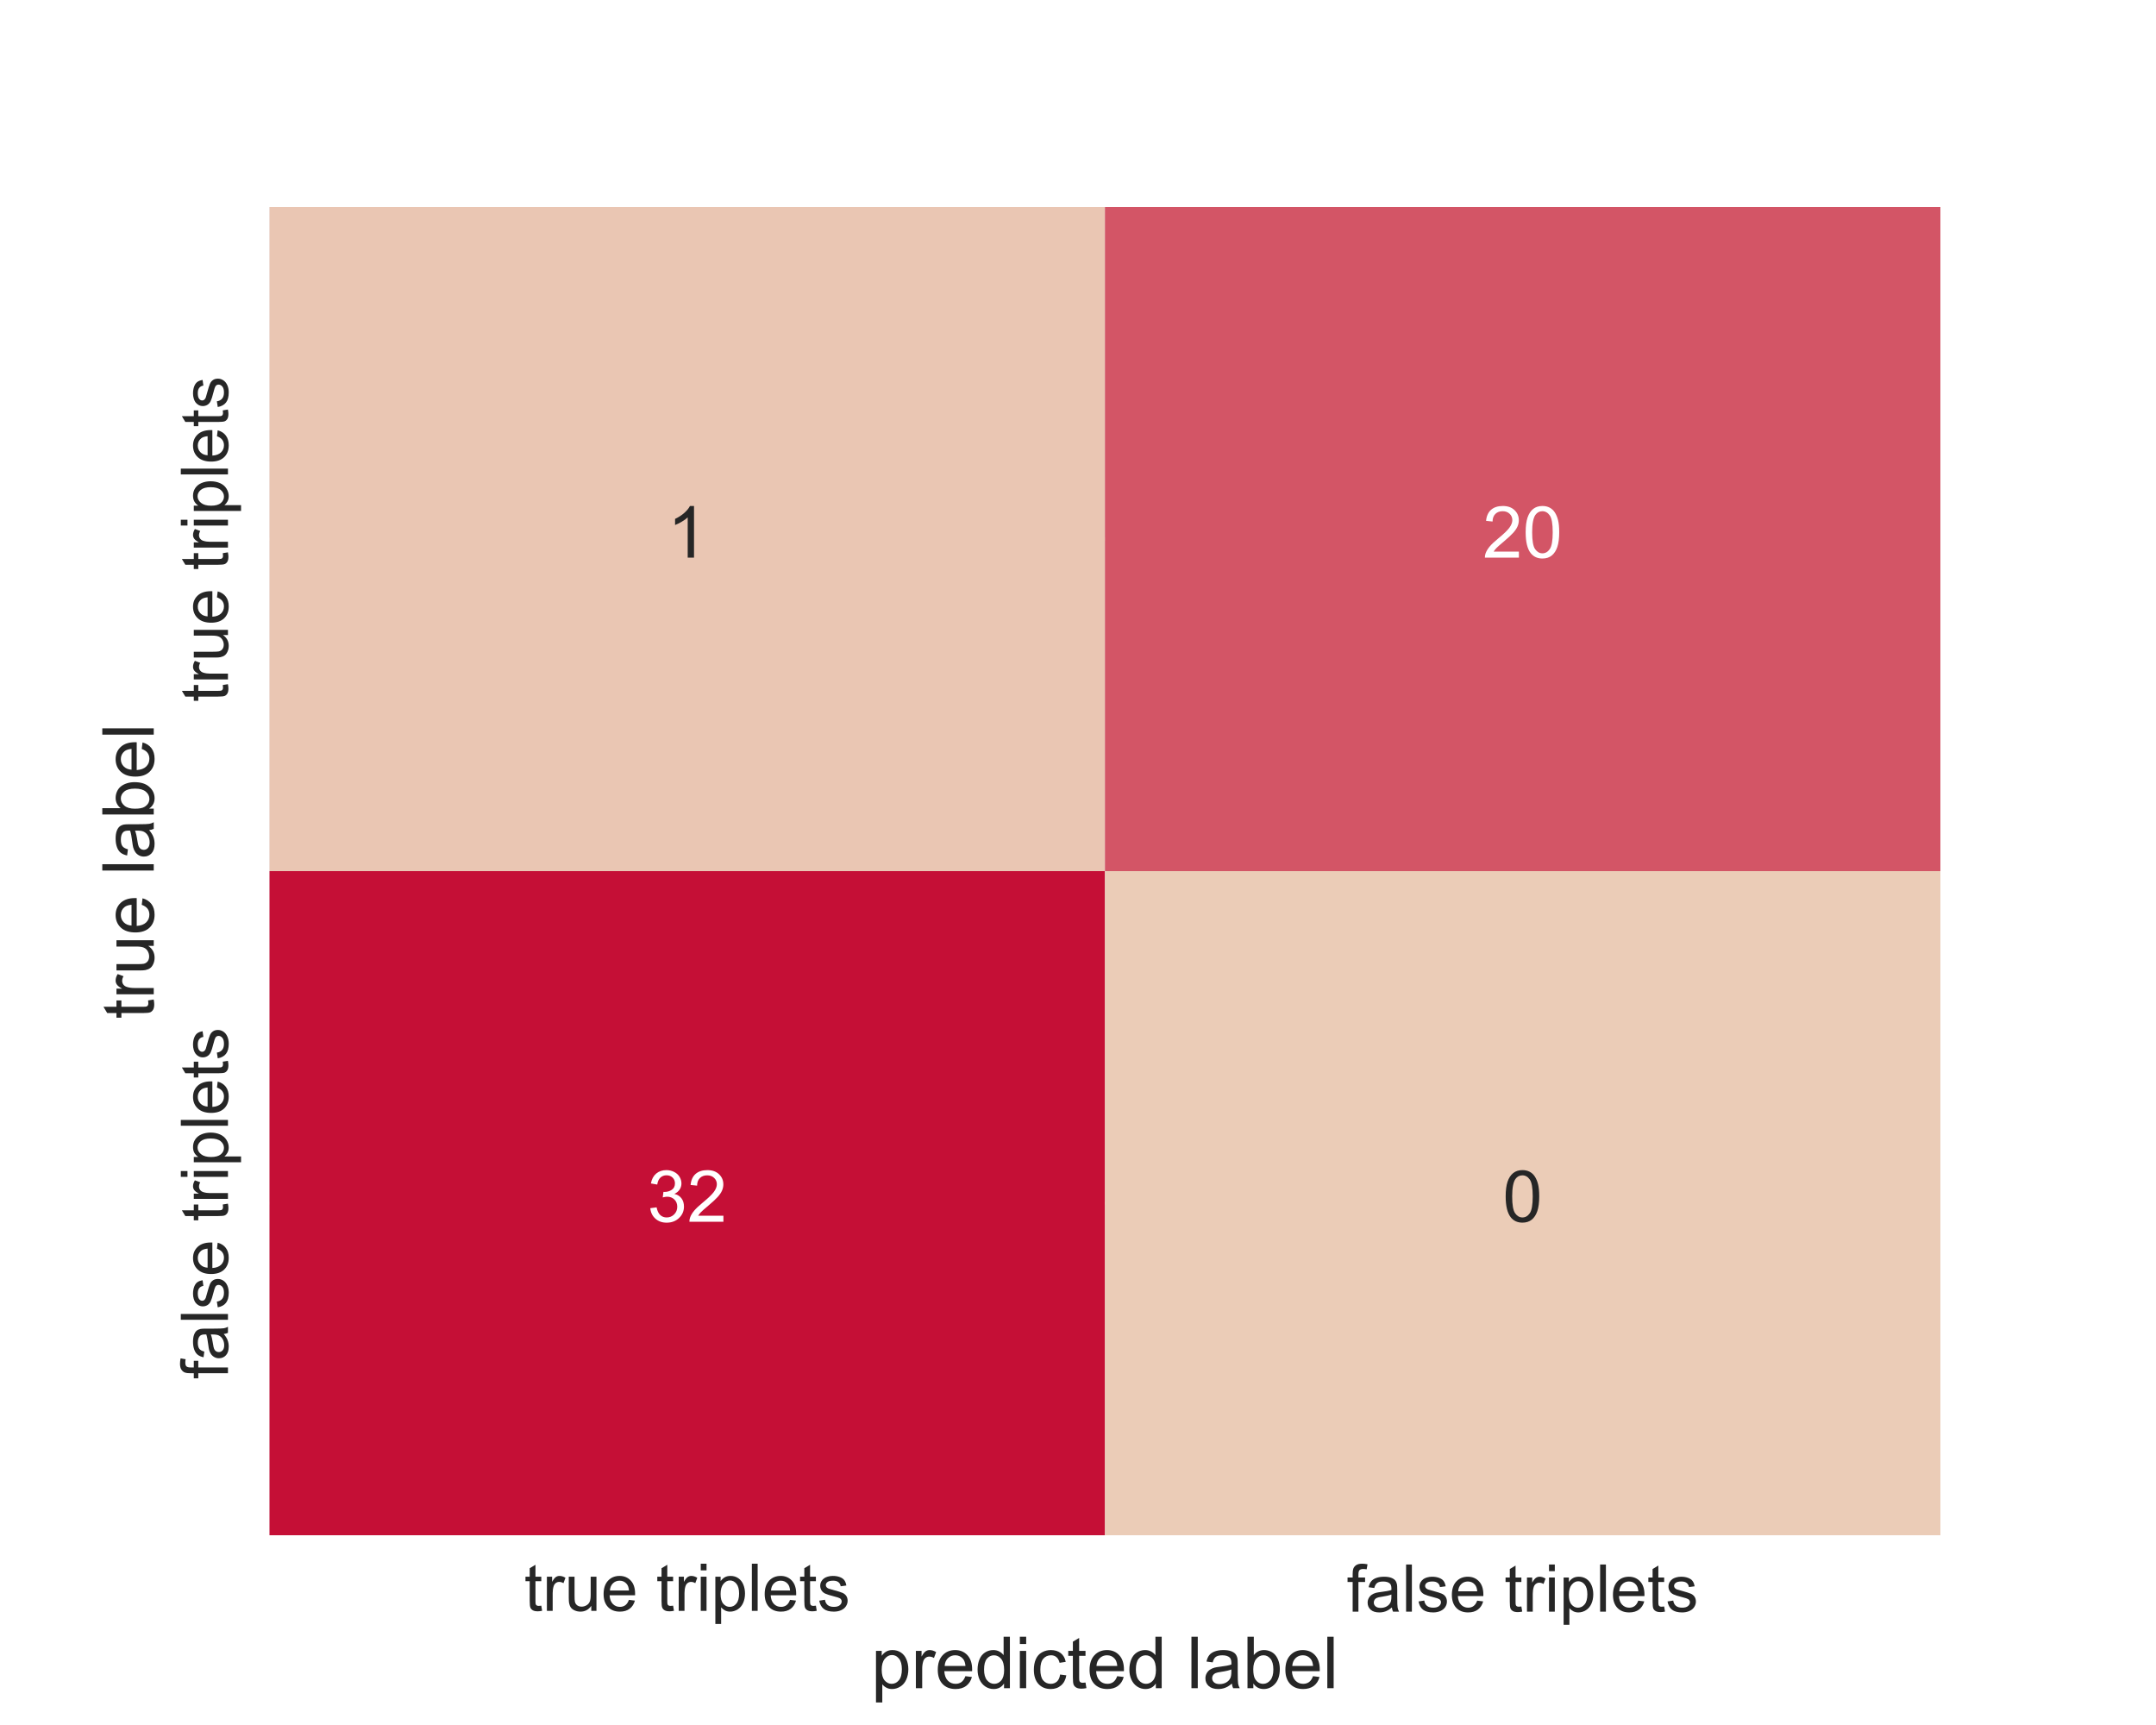
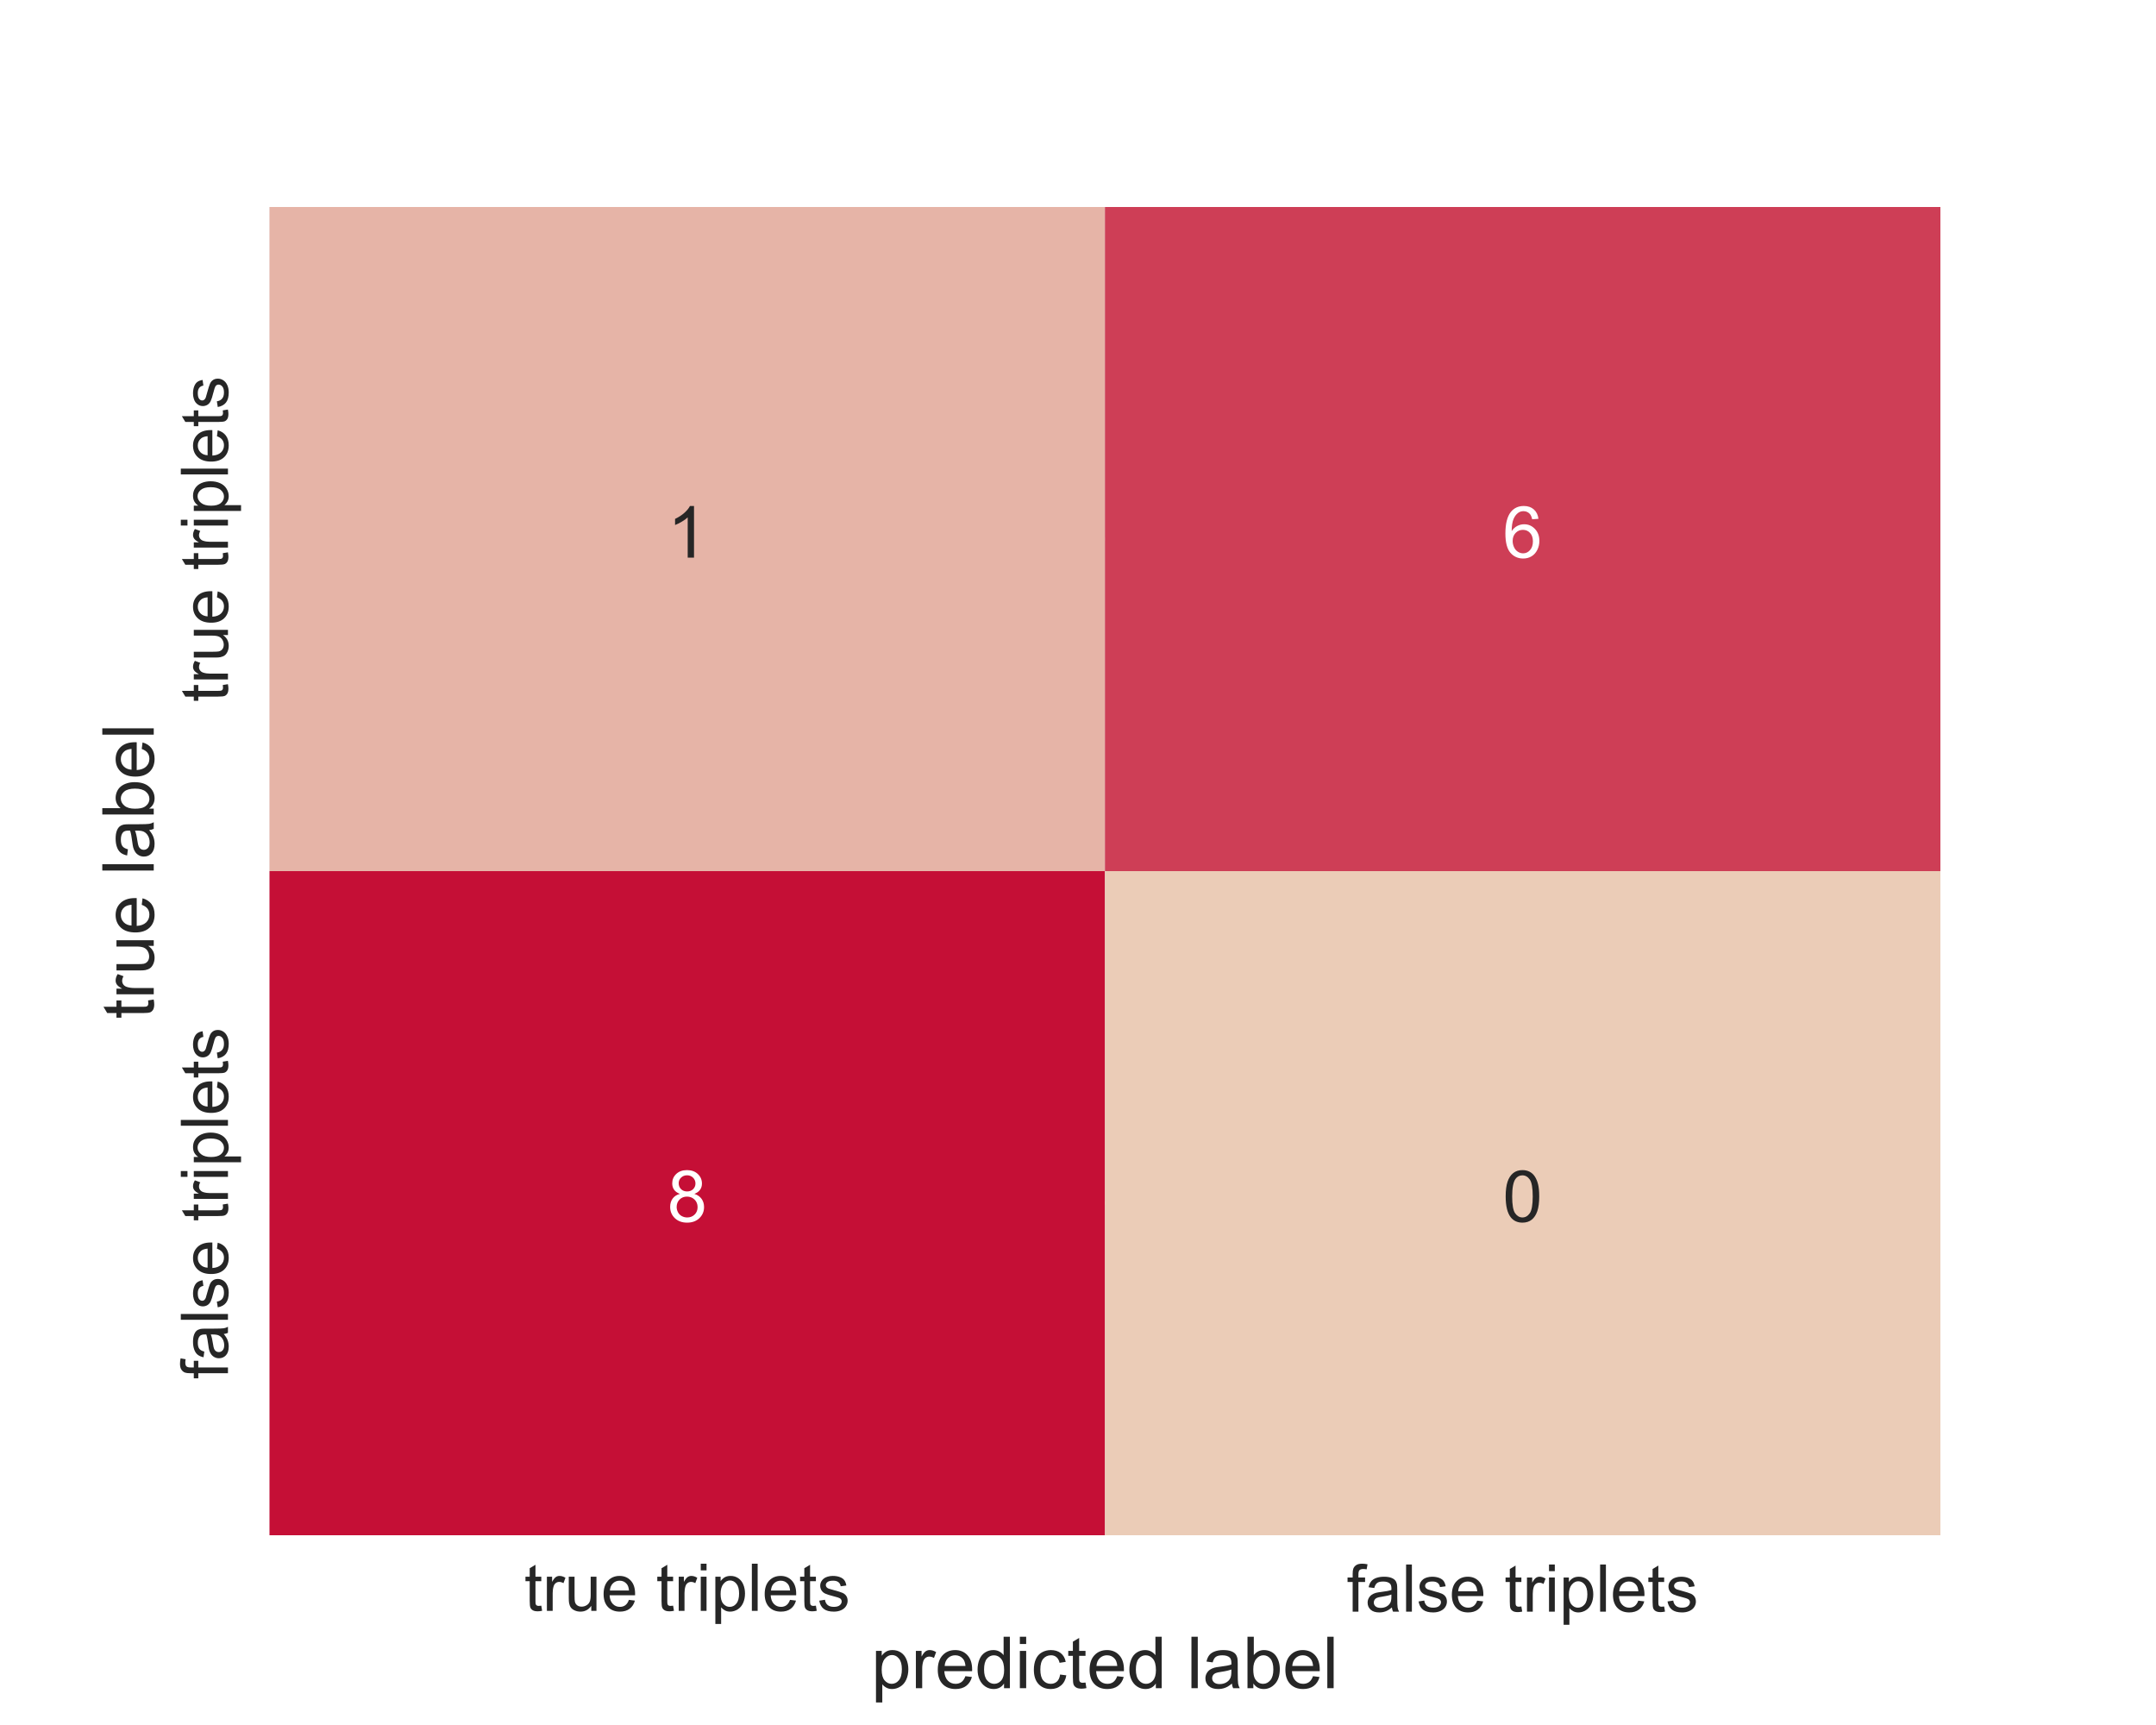
<svg xmlns="http://www.w3.org/2000/svg" xmlns:xlink="http://www.w3.org/1999/xlink" width="720pt" height="576pt" viewBox="0 0 720 576" version="1.1">
  <defs>
    <style type="text/css">*{stroke-linejoin: round; stroke-linecap: butt}</style>
  </defs>
  <g id="figure_1">
    <g id="patch_1">
-       <path d="M 0 576 L 720 576  L 720 0  L 0 0  z " style="fill: #ffffff" />
+       <path d="M 0 576  L 720 576  L 720 0  L 0 0  z " style="fill: #ffffff" />
    </g>
    <g id="axes_1">
      <g id="patch_2">
-         <path d="M 90 512.64 L 648 512.64  L 648 69.12  L 90 69.12  z " style="fill: #eaeaf2" />
+         <path d="M 90 512.64  L 648 512.64  L 648 69.12  L 90 69.12  z " style="fill: #eaeaf2" />
      </g>
      <g id="matplotlib.axis_1">
        <g id="xtick_1">
          <g id="line2d_1">
-             <path d="M 229.5 512.64 L 229.5 69.12  " clip-path="url(#p318269de46)" style="fill: none; stroke: #ffffff; stroke-linecap: round" />
+             <path d="M 229.5 512.64  L 229.5 69.12  " clip-path="url(#p3f06f31df1)" style="fill: none; stroke: #ffffff; stroke-linecap: round" />
          </g>
          <g id="text_1">
            <g style="fill: #262626" transform="translate(175.0947 537.8872) scale(0.22 -0.22)">
              <defs>
-                 <path id="ArialMT-74" d="M 1650 503 L 1731 6  Q 1494 -44 1306 -44  Q 1000 -44 831 53  Q 663 150 594 308  Q 525 466 525 972  L 525 2881  L 113 2881  L 113 3319  L 525 3319  L 525 4141  L 1084 4478  L 1084 3319  L 1650 3319  L 1650 2881  L 1084 2881  L 1084 941  Q 1084 700 1114 631  Q 1144 563 1211 522  Q 1278 481 1403 481  Q 1497 481 1650 503  z " transform="scale(0.015625)" />
-                 <path id="ArialMT-72" d="M 416 0 L 416 3319  L 922 3319  L 922 2816  Q 1116 3169 1280 3281  Q 1444 3394 1641 3394  Q 1925 3394 2219 3213  L 2025 2691  Q 1819 2813 1613 2813  Q 1428 2813 1281 2702  Q 1134 2591 1072 2394  Q 978 2094 978 1738  L 978 0  L 416 0  z " transform="scale(0.015625)" />
-                 <path id="ArialMT-75" d="M 2597 0 L 2597 488  Q 2209 -75 1544 -75  Q 1250 -75 995 37  Q 741 150 617 320  Q 494 491 444 738  Q 409 903 409 1263  L 409 3319  L 972 3319  L 972 1478  Q 972 1038 1006 884  Q 1059 663 1231 536  Q 1403 409 1656 409  Q 1909 409 2131 539  Q 2353 669 2445 892  Q 2538 1116 2538 1541  L 2538 3319  L 3100 3319  L 3100 0  L 2597 0  z " transform="scale(0.015625)" />
-                 <path id="ArialMT-65" d="M 2694 1069 L 3275 997  Q 3138 488 2766 206  Q 2394 -75 1816 -75  Q 1088 -75 661 373  Q 234 822 234 1631  Q 234 2469 665 2931  Q 1097 3394 1784 3394  Q 2450 3394 2872 2941  Q 3294 2488 3294 1666  Q 3294 1616 3291 1516  L 816 1516  Q 847 969 1125 678  Q 1403 388 1819 388  Q 2128 388 2347 550  Q 2566 713 2694 1069  z M 847 1978  L 2700 1978  Q 2663 2397 2488 2606  Q 2219 2931 1791 2931  Q 1403 2931 1139 2672  Q 875 2413 847 1978  z " transform="scale(0.015625)" />
+                 <path id="ArialMT-74" d="M 1650 503  L 1731 6  Q 1494 -44 1306 -44  Q 1000 -44 831 53  Q 663 150 594 308  Q 525 466 525 972  L 525 2881  L 113 2881  L 113 3319  L 525 3319  L 525 4141  L 1084 4478  L 1084 3319  L 1650 3319  L 1650 2881  L 1084 2881  L 1084 941  Q 1084 700 1114 631  Q 1144 563 1211 522  Q 1278 481 1403 481  Q 1497 481 1650 503  z " transform="scale(0.015625)" />
+                 <path id="ArialMT-72" d="M 416 0  L 416 3319  L 922 3319  L 922 2816  Q 1116 3169 1280 3281  Q 1444 3394 1641 3394  Q 1925 3394 2219 3213  L 2025 2691  Q 1819 2813 1613 2813  Q 1428 2813 1281 2702  Q 1134 2591 1072 2394  Q 978 2094 978 1738  L 978 0  L 416 0  z " transform="scale(0.015625)" />
+                 <path id="ArialMT-75" d="M 2597 0  L 2597 488  Q 2209 -75 1544 -75  Q 1250 -75 995 37  Q 741 150 617 320  Q 494 491 444 738  Q 409 903 409 1263  L 409 3319  L 972 3319  L 972 1478  Q 972 1038 1006 884  Q 1059 663 1231 536  Q 1403 409 1656 409  Q 1909 409 2131 539  Q 2353 669 2445 892  Q 2538 1116 2538 1541  L 2538 3319  L 3100 3319  L 3100 0  L 2597 0  z " transform="scale(0.015625)" />
+                 <path id="ArialMT-65" d="M 2694 1069  L 3275 997  Q 3138 488 2766 206  Q 2394 -75 1816 -75  Q 1088 -75 661 373  Q 234 822 234 1631  Q 234 2469 665 2931  Q 1097 3394 1784 3394  Q 2450 3394 2872 2941  Q 3294 2488 3294 1666  Q 3294 1616 3291 1516  L 816 1516  Q 847 969 1125 678  Q 1403 388 1819 388  Q 2128 388 2347 550  Q 2566 713 2694 1069  z M 847 1978  L 2700 1978  Q 2663 2397 2488 2606  Q 2219 2931 1791 2931  Q 1403 2931 1139 2672  Q 875 2413 847 1978  z " transform="scale(0.015625)" />
                <path id="ArialMT-20" transform="scale(0.015625)" />
-                 <path id="ArialMT-69" d="M 425 3934 L 425 4581  L 988 4581  L 988 3934  L 425 3934  z M 425 0  L 425 3319  L 988 3319  L 988 0  L 425 0  z " transform="scale(0.015625)" />
-                 <path id="ArialMT-70" d="M 422 -1272 L 422 3319  L 934 3319  L 934 2888  Q 1116 3141 1344 3267  Q 1572 3394 1897 3394  Q 2322 3394 2647 3175  Q 2972 2956 3137 2557  Q 3303 2159 3303 1684  Q 3303 1175 3120 767  Q 2938 359 2589 142  Q 2241 -75 1856 -75  Q 1575 -75 1351 44  Q 1128 163 984 344  L 984 -1272  L 422 -1272  z M 931 1641  Q 931 1000 1190 694  Q 1450 388 1819 388  Q 2194 388 2461 705  Q 2728 1022 2728 1688  Q 2728 2322 2467 2637  Q 2206 2953 1844 2953  Q 1484 2953 1207 2617  Q 931 2281 931 1641  z " transform="scale(0.015625)" />
-                 <path id="ArialMT-6c" d="M 409 0 L 409 4581  L 972 4581  L 972 0  L 409 0  z " transform="scale(0.015625)" />
-                 <path id="ArialMT-73" d="M 197 991 L 753 1078  Q 800 744 1014 566  Q 1228 388 1613 388  Q 2000 388 2187 545  Q 2375 703 2375 916  Q 2375 1106 2209 1216  Q 2094 1291 1634 1406  Q 1016 1563 777 1677  Q 538 1791 414 1992  Q 291 2194 291 2438  Q 291 2659 392 2848  Q 494 3038 669 3163  Q 800 3259 1026 3326  Q 1253 3394 1513 3394  Q 1903 3394 2198 3281  Q 2494 3169 2634 2976  Q 2775 2784 2828 2463  L 2278 2388  Q 2241 2644 2061 2787  Q 1881 2931 1553 2931  Q 1166 2931 1000 2803  Q 834 2675 834 2503  Q 834 2394 903 2306  Q 972 2216 1119 2156  Q 1203 2125 1616 2013  Q 2213 1853 2448 1751  Q 2684 1650 2818 1456  Q 2953 1263 2953 975  Q 2953 694 2789 445  Q 2625 197 2315 61  Q 2006 -75 1616 -75  Q 969 -75 630 194  Q 291 463 197 991  z " transform="scale(0.015625)" />
+                 <path id="ArialMT-69" d="M 425 3934  L 425 4581  L 988 4581  L 988 3934  L 425 3934  z M 425 0  L 425 3319  L 988 3319  L 988 0  L 425 0  z " transform="scale(0.015625)" />
+                 <path id="ArialMT-70" d="M 422 -1272  L 422 3319  L 934 3319  L 934 2888  Q 1116 3141 1344 3267  Q 1572 3394 1897 3394  Q 2322 3394 2647 3175  Q 2972 2956 3137 2557  Q 3303 2159 3303 1684  Q 3303 1175 3120 767  Q 2938 359 2589 142  Q 2241 -75 1856 -75  Q 1575 -75 1351 44  Q 1128 163 984 344  L 984 -1272  L 422 -1272  z M 931 1641  Q 931 1000 1190 694  Q 1450 388 1819 388  Q 2194 388 2461 705  Q 2728 1022 2728 1688  Q 2728 2322 2467 2637  Q 2206 2953 1844 2953  Q 1484 2953 1207 2617  Q 931 2281 931 1641  z " transform="scale(0.015625)" />
+                 <path id="ArialMT-6c" d="M 409 0  L 409 4581  L 972 4581  L 972 0  L 409 0  z " transform="scale(0.015625)" />
+                 <path id="ArialMT-73" d="M 197 991  L 753 1078  Q 800 744 1014 566  Q 1228 388 1613 388  Q 2000 388 2187 545  Q 2375 703 2375 916  Q 2375 1106 2209 1216  Q 2094 1291 1634 1406  Q 1016 1563 777 1677  Q 538 1791 414 1992  Q 291 2194 291 2438  Q 291 2659 392 2848  Q 494 3038 669 3163  Q 800 3259 1026 3326  Q 1253 3394 1513 3394  Q 1903 3394 2198 3281  Q 2494 3169 2634 2976  Q 2775 2784 2828 2463  L 2278 2388  Q 2241 2644 2061 2787  Q 1881 2931 1553 2931  Q 1166 2931 1000 2803  Q 834 2675 834 2503  Q 834 2394 903 2306  Q 972 2216 1119 2156  Q 1203 2125 1616 2013  Q 2213 1853 2448 1751  Q 2684 1650 2818 1456  Q 2953 1263 2953 975  Q 2953 694 2789 445  Q 2625 197 2315 61  Q 2006 -75 1616 -75  Q 969 -75 630 194  Q 291 463 197 991  z " transform="scale(0.015625)" />
              </defs>
              <use xlink:href="#ArialMT-74" />
              <use xlink:href="#ArialMT-72" x="27.783" />
              <use xlink:href="#ArialMT-75" x="61.084" />
              <use xlink:href="#ArialMT-65" x="116.699" />
              <use xlink:href="#ArialMT-20" x="172.314" />
              <use xlink:href="#ArialMT-74" x="200.098" />
              <use xlink:href="#ArialMT-72" x="227.881" />
              <use xlink:href="#ArialMT-69" x="261.182" />
              <use xlink:href="#ArialMT-70" x="283.398" />
              <use xlink:href="#ArialMT-6c" x="339.014" />
              <use xlink:href="#ArialMT-65" x="361.23" />
              <use xlink:href="#ArialMT-74" x="416.846" />
              <use xlink:href="#ArialMT-73" x="444.629" />
            </g>
          </g>
        </g>
        <g id="xtick_2">
          <g id="line2d_2">
-             <path d="M 508.5 512.64 L 508.5 69.12  " clip-path="url(#p318269de46)" style="fill: none; stroke: #ffffff; stroke-linecap: round" />
+             <path d="M 508.5 512.64  L 508.5 69.12  " clip-path="url(#p3f06f31df1)" style="fill: none; stroke: #ffffff; stroke-linecap: round" />
          </g>
          <g id="text_2">
            <g style="fill: #262626" transform="translate(449.8133 538.1553) scale(0.22 -0.22)">
              <defs>
-                 <path id="ArialMT-66" d="M 556 0 L 556 2881  L 59 2881  L 59 3319  L 556 3319  L 556 3672  Q 556 4006 616 4169  Q 697 4388 901 4523  Q 1106 4659 1475 4659  Q 1713 4659 2000 4603  L 1916 4113  Q 1741 4144 1584 4144  Q 1328 4144 1222 4034  Q 1116 3925 1116 3625  L 1116 3319  L 1763 3319  L 1763 2881  L 1116 2881  L 1116 0  L 556 0  z " transform="scale(0.015625)" />
-                 <path id="ArialMT-61" d="M 2588 409 Q 2275 144 1986 34  Q 1697 -75 1366 -75  Q 819 -75 525 192  Q 231 459 231 875  Q 231 1119 342 1320  Q 453 1522 633 1644  Q 813 1766 1038 1828  Q 1203 1872 1538 1913  Q 2219 1994 2541 2106  Q 2544 2222 2544 2253  Q 2544 2597 2384 2738  Q 2169 2928 1744 2928  Q 1347 2928 1158 2789  Q 969 2650 878 2297  L 328 2372  Q 403 2725 575 2942  Q 747 3159 1072 3276  Q 1397 3394 1825 3394  Q 2250 3394 2515 3294  Q 2781 3194 2906 3042  Q 3031 2891 3081 2659  Q 3109 2516 3109 2141  L 3109 1391  Q 3109 606 3145 398  Q 3181 191 3288 0  L 2700 0  Q 2613 175 2588 409  z M 2541 1666  Q 2234 1541 1622 1453  Q 1275 1403 1131 1340  Q 988 1278 909 1158  Q 831 1038 831 891  Q 831 666 1001 516  Q 1172 366 1500 366  Q 1825 366 2078 508  Q 2331 650 2450 897  Q 2541 1088 2541 1459  L 2541 1666  z " transform="scale(0.015625)" />
+                 <path id="ArialMT-66" d="M 556 0  L 556 2881  L 59 2881  L 59 3319  L 556 3319  L 556 3672  Q 556 4006 616 4169  Q 697 4388 901 4523  Q 1106 4659 1475 4659  Q 1713 4659 2000 4603  L 1916 4113  Q 1741 4144 1584 4144  Q 1328 4144 1222 4034  Q 1116 3925 1116 3625  L 1116 3319  L 1763 3319  L 1763 2881  L 1116 2881  L 1116 0  L 556 0  z " transform="scale(0.015625)" />
+                 <path id="ArialMT-61" d="M 2588 409  Q 2275 144 1986 34  Q 1697 -75 1366 -75  Q 819 -75 525 192  Q 231 459 231 875  Q 231 1119 342 1320  Q 453 1522 633 1644  Q 813 1766 1038 1828  Q 1203 1872 1538 1913  Q 2219 1994 2541 2106  Q 2544 2222 2544 2253  Q 2544 2597 2384 2738  Q 2169 2928 1744 2928  Q 1347 2928 1158 2789  Q 969 2650 878 2297  L 328 2372  Q 403 2725 575 2942  Q 747 3159 1072 3276  Q 1397 3394 1825 3394  Q 2250 3394 2515 3294  Q 2781 3194 2906 3042  Q 3031 2891 3081 2659  Q 3109 2516 3109 2141  L 3109 1391  Q 3109 606 3145 398  Q 3181 191 3288 0  L 2700 0  Q 2613 175 2588 409  z M 2541 1666  Q 2234 1541 1622 1453  Q 1275 1403 1131 1340  Q 988 1278 909 1158  Q 831 1038 831 891  Q 831 666 1001 516  Q 1172 366 1500 366  Q 1825 366 2078 508  Q 2331 650 2450 897  Q 2541 1088 2541 1459  L 2541 1666  z " transform="scale(0.015625)" />
              </defs>
              <use xlink:href="#ArialMT-66" />
              <use xlink:href="#ArialMT-61" x="27.783" />
              <use xlink:href="#ArialMT-6c" x="83.398" />
              <use xlink:href="#ArialMT-73" x="105.615" />
              <use xlink:href="#ArialMT-65" x="155.615" />
              <use xlink:href="#ArialMT-20" x="211.23" />
              <use xlink:href="#ArialMT-74" x="239.014" />
              <use xlink:href="#ArialMT-72" x="266.797" />
              <use xlink:href="#ArialMT-69" x="300.098" />
              <use xlink:href="#ArialMT-70" x="322.314" />
              <use xlink:href="#ArialMT-6c" x="377.93" />
              <use xlink:href="#ArialMT-65" x="400.146" />
              <use xlink:href="#ArialMT-74" x="455.762" />
              <use xlink:href="#ArialMT-73" x="483.545" />
            </g>
          </g>
        </g>
        <g id="text_3">
          <g style="fill: #262626" transform="translate(290.9531 563.7066) scale(0.24 -0.24)">
            <defs>
-               <path id="ArialMT-64" d="M 2575 0 L 2575 419  Q 2259 -75 1647 -75  Q 1250 -75 917 144  Q 584 363 401 755  Q 219 1147 219 1656  Q 219 2153 384 2558  Q 550 2963 881 3178  Q 1213 3394 1622 3394  Q 1922 3394 2156 3267  Q 2391 3141 2538 2938  L 2538 4581  L 3097 4581  L 3097 0  L 2575 0  z M 797 1656  Q 797 1019 1065 703  Q 1334 388 1700 388  Q 2069 388 2326 689  Q 2584 991 2584 1609  Q 2584 2291 2321 2609  Q 2059 2928 1675 2928  Q 1300 2928 1048 2622  Q 797 2316 797 1656  z " transform="scale(0.015625)" />
-               <path id="ArialMT-63" d="M 2588 1216 L 3141 1144  Q 3050 572 2676 248  Q 2303 -75 1759 -75  Q 1078 -75 664 370  Q 250 816 250 1647  Q 250 2184 428 2587  Q 606 2991 970 3192  Q 1334 3394 1763 3394  Q 2303 3394 2647 3120  Q 2991 2847 3088 2344  L 2541 2259  Q 2463 2594 2264 2762  Q 2066 2931 1784 2931  Q 1359 2931 1093 2626  Q 828 2322 828 1663  Q 828 994 1084 691  Q 1341 388 1753 388  Q 2084 388 2306 591  Q 2528 794 2588 1216  z " transform="scale(0.015625)" />
-               <path id="ArialMT-62" d="M 941 0 L 419 0  L 419 4581  L 981 4581  L 981 2947  Q 1338 3394 1891 3394  Q 2197 3394 2470 3270  Q 2744 3147 2920 2923  Q 3097 2700 3197 2384  Q 3297 2069 3297 1709  Q 3297 856 2875 390  Q 2453 -75 1863 -75  Q 1275 -75 941 416  L 941 0  z M 934 1684  Q 934 1088 1097 822  Q 1363 388 1816 388  Q 2184 388 2453 708  Q 2722 1028 2722 1663  Q 2722 2313 2464 2622  Q 2206 2931 1841 2931  Q 1472 2931 1203 2611  Q 934 2291 934 1684  z " transform="scale(0.015625)" />
+               <path id="ArialMT-64" d="M 2575 0  L 2575 419  Q 2259 -75 1647 -75  Q 1250 -75 917 144  Q 584 363 401 755  Q 219 1147 219 1656  Q 219 2153 384 2558  Q 550 2963 881 3178  Q 1213 3394 1622 3394  Q 1922 3394 2156 3267  Q 2391 3141 2538 2938  L 2538 4581  L 3097 4581  L 3097 0  L 2575 0  z M 797 1656  Q 797 1019 1065 703  Q 1334 388 1700 388  Q 2069 388 2326 689  Q 2584 991 2584 1609  Q 2584 2291 2321 2609  Q 2059 2928 1675 2928  Q 1300 2928 1048 2622  Q 797 2316 797 1656  z " transform="scale(0.015625)" />
+               <path id="ArialMT-63" d="M 2588 1216  L 3141 1144  Q 3050 572 2676 248  Q 2303 -75 1759 -75  Q 1078 -75 664 370  Q 250 816 250 1647  Q 250 2184 428 2587  Q 606 2991 970 3192  Q 1334 3394 1763 3394  Q 2303 3394 2647 3120  Q 2991 2847 3088 2344  L 2541 2259  Q 2463 2594 2264 2762  Q 2066 2931 1784 2931  Q 1359 2931 1093 2626  Q 828 2322 828 1663  Q 828 994 1084 691  Q 1341 388 1753 388  Q 2084 388 2306 591  Q 2528 794 2588 1216  z " transform="scale(0.015625)" />
+               <path id="ArialMT-62" d="M 941 0  L 419 0  L 419 4581  L 981 4581  L 981 2947  Q 1338 3394 1891 3394  Q 2197 3394 2470 3270  Q 2744 3147 2920 2923  Q 3097 2700 3197 2384  Q 3297 2069 3297 1709  Q 3297 856 2875 390  Q 2453 -75 1863 -75  Q 1275 -75 941 416  L 941 0  z M 934 1684  Q 934 1088 1097 822  Q 1363 388 1816 388  Q 2184 388 2453 708  Q 2722 1028 2722 1663  Q 2722 2313 2464 2622  Q 2206 2931 1841 2931  Q 1472 2931 1203 2611  Q 934 2291 934 1684  z " transform="scale(0.015625)" />
            </defs>
            <use xlink:href="#ArialMT-70" />
            <use xlink:href="#ArialMT-72" x="55.615" />
            <use xlink:href="#ArialMT-65" x="88.916" />
            <use xlink:href="#ArialMT-64" x="144.531" />
            <use xlink:href="#ArialMT-69" x="200.146" />
            <use xlink:href="#ArialMT-63" x="222.363" />
            <use xlink:href="#ArialMT-74" x="272.363" />
            <use xlink:href="#ArialMT-65" x="300.146" />
            <use xlink:href="#ArialMT-64" x="355.762" />
            <use xlink:href="#ArialMT-20" x="411.377" />
            <use xlink:href="#ArialMT-6c" x="439.16" />
            <use xlink:href="#ArialMT-61" x="461.377" />
            <use xlink:href="#ArialMT-62" x="516.992" />
            <use xlink:href="#ArialMT-65" x="572.607" />
            <use xlink:href="#ArialMT-6c" x="628.223" />
          </g>
        </g>
      </g>
      <g id="matplotlib.axis_2">
        <g id="ytick_1">
          <g id="line2d_3">
-             <path d="M 90 180 L 648 180  " clip-path="url(#p318269de46)" style="fill: none; stroke: #ffffff; stroke-linecap: round" />
+             <path d="M 90 180  L 648 180  " clip-path="url(#p3f06f31df1)" style="fill: none; stroke: #ffffff; stroke-linecap: round" />
          </g>
          <g id="text_4">
            <g style="fill: #262626" transform="translate(76.1275 234.4053) rotate(-90) scale(0.22 -0.22)">
              <use xlink:href="#ArialMT-74" />
              <use xlink:href="#ArialMT-72" x="27.783" />
              <use xlink:href="#ArialMT-75" x="61.084" />
              <use xlink:href="#ArialMT-65" x="116.699" />
              <use xlink:href="#ArialMT-20" x="172.314" />
              <use xlink:href="#ArialMT-74" x="200.098" />
              <use xlink:href="#ArialMT-72" x="227.881" />
              <use xlink:href="#ArialMT-69" x="261.182" />
              <use xlink:href="#ArialMT-70" x="283.398" />
              <use xlink:href="#ArialMT-6c" x="339.014" />
              <use xlink:href="#ArialMT-65" x="361.23" />
              <use xlink:href="#ArialMT-74" x="416.846" />
              <use xlink:href="#ArialMT-73" x="444.629" />
            </g>
          </g>
        </g>
        <g id="ytick_2">
          <g id="line2d_4">
-             <path d="M 90 401.76 L 648 401.76  " clip-path="url(#p318269de46)" style="fill: none; stroke: #ffffff; stroke-linecap: round" />
+             <path d="M 90 401.76  L 648 401.76  " clip-path="url(#p3f06f31df1)" style="fill: none; stroke: #ffffff; stroke-linecap: round" />
          </g>
          <g id="text_5">
            <g style="fill: #262626" transform="translate(76.1275 460.4467) rotate(-90) scale(0.22 -0.22)">
              <use xlink:href="#ArialMT-66" />
              <use xlink:href="#ArialMT-61" x="27.783" />
              <use xlink:href="#ArialMT-6c" x="83.398" />
              <use xlink:href="#ArialMT-73" x="105.615" />
              <use xlink:href="#ArialMT-65" x="155.615" />
              <use xlink:href="#ArialMT-20" x="211.23" />
              <use xlink:href="#ArialMT-74" x="239.014" />
              <use xlink:href="#ArialMT-72" x="266.797" />
              <use xlink:href="#ArialMT-69" x="300.098" />
              <use xlink:href="#ArialMT-70" x="322.314" />
              <use xlink:href="#ArialMT-6c" x="377.93" />
              <use xlink:href="#ArialMT-65" x="400.146" />
              <use xlink:href="#ArialMT-74" x="455.762" />
              <use xlink:href="#ArialMT-73" x="483.545" />
            </g>
          </g>
        </g>
        <g id="text_6">
          <g style="fill: #262626" transform="translate(51.34219 340.2412) rotate(-90) scale(0.24 -0.24)">
            <use xlink:href="#ArialMT-74" />
            <use xlink:href="#ArialMT-72" x="27.783" />
            <use xlink:href="#ArialMT-75" x="61.084" />
            <use xlink:href="#ArialMT-65" x="116.699" />
            <use xlink:href="#ArialMT-20" x="172.314" />
            <use xlink:href="#ArialMT-6c" x="200.098" />
            <use xlink:href="#ArialMT-61" x="222.314" />
            <use xlink:href="#ArialMT-62" x="277.93" />
            <use xlink:href="#ArialMT-65" x="333.545" />
            <use xlink:href="#ArialMT-6c" x="389.16" />
          </g>
        </g>
      </g>
      <g id="QuadMesh_1">
-         <path d="M 90 69.12 L 369 69.12  L 369 290.88  L 90 290.88  L 90 69.12  " clip-path="url(#p318269de46)" style="fill: #eac6b3" />
-         <path d="M 369 69.12 L 648 69.12  L 648 290.88  L 369 290.88  L 369 69.12  " clip-path="url(#p318269de46)" style="fill: #d35566" />
-         <path d="M 90 290.88 L 369 290.88  L 369 512.64  L 90 512.64  L 90 290.88  " clip-path="url(#p318269de46)" style="fill: #c50f36" />
-         <path d="M 369 290.88 L 648 290.88  L 648 512.64  L 369 512.64  L 369 290.88  " clip-path="url(#p318269de46)" style="fill: #ebccb7" />
+         <path d="M 90 69.12  L 369 69.12  L 369 290.88  L 90 290.88  L 90 69.12  " clip-path="url(#p3f06f31df1)" style="fill: #e6b4a7" />
+         <path d="M 369 69.12  L 648 69.12  L 648 290.88  L 369 290.88  L 369 69.12  " clip-path="url(#p3f06f31df1)" style="fill: #ce3e56" />
+         <path d="M 90 290.88  L 369 290.88  L 369 512.64  L 90 512.64  L 90 290.88  " clip-path="url(#p3f06f31df1)" style="fill: #c50f36" />
+         <path d="M 369 290.88  L 648 290.88  L 648 512.64  L 369 512.64  L 369 290.88  " clip-path="url(#p3f06f31df1)" style="fill: #ebccb7" />
      </g>
      <g id="text_7">
        <g style="fill: #262626" transform="translate(222.8269 186.2044) scale(0.24 -0.24)">
          <defs>
-             <path id="ArialMT-31" d="M 2384 0 L 1822 0  L 1822 3584  Q 1619 3391 1289 3197  Q 959 3003 697 2906  L 697 3450  Q 1169 3672 1522 3987  Q 1875 4303 2022 4600  L 2384 4600  L 2384 0  z " transform="scale(0.015625)" />
+             <path id="ArialMT-31" d="M 2384 0  L 1822 0  L 1822 3584  Q 1619 3391 1289 3197  Q 959 3003 697 2906  L 697 3450  Q 1169 3672 1522 3987  Q 1875 4303 2022 4600  L 2384 4600  L 2384 0  z " transform="scale(0.015625)" />
          </defs>
          <use xlink:href="#ArialMT-31" />
        </g>
      </g>
      <g id="text_8">
-         <g style="fill: #ffffff" transform="translate(495.1538 186.2044) scale(0.24 -0.24)">
-           <defs>
-             <path id="ArialMT-32" d="M 3222 541 L 3222 0  L 194 0  Q 188 203 259 391  Q 375 700 629 1000  Q 884 1300 1366 1694  Q 2113 2306 2375 2664  Q 2638 3022 2638 3341  Q 2638 3675 2398 3904  Q 2159 4134 1775 4134  Q 1369 4134 1125 3890  Q 881 3647 878 3216  L 300 3275  Q 359 3922 746 4261  Q 1134 4600 1788 4600  Q 2447 4600 2831 4234  Q 3216 3869 3216 3328  Q 3216 3053 3103 2787  Q 2991 2522 2730 2228  Q 2469 1934 1863 1422  Q 1356 997 1212 845  Q 1069 694 975 541  L 3222 541  z " transform="scale(0.015625)" />
-             <path id="ArialMT-30" d="M 266 2259 Q 266 3072 433 3567  Q 600 4063 929 4331  Q 1259 4600 1759 4600  Q 2128 4600 2406 4451  Q 2684 4303 2865 4023  Q 3047 3744 3150 3342  Q 3253 2941 3253 2259  Q 3253 1453 3087 958  Q 2922 463 2592 192  Q 2263 -78 1759 -78  Q 1097 -78 719 397  Q 266 969 266 2259  z M 844 2259  Q 844 1131 1108 757  Q 1372 384 1759 384  Q 2147 384 2411 759  Q 2675 1134 2675 2259  Q 2675 3391 2411 3762  Q 2147 4134 1753 4134  Q 1366 4134 1134 3806  Q 844 3388 844 2259  z " transform="scale(0.015625)" />
-           </defs>
-           <use xlink:href="#ArialMT-32" />
-           <use xlink:href="#ArialMT-30" x="55.615" />
+         <g style="fill: #ffffff" transform="translate(501.8269 186.2044) scale(0.24 -0.24)">
+           <defs>
+             <path id="ArialMT-36" d="M 3184 3459  L 2625 3416  Q 2550 3747 2413 3897  Q 2184 4138 1850 4138  Q 1581 4138 1378 3988  Q 1113 3794 959 3422  Q 806 3050 800 2363  Q 1003 2672 1297 2822  Q 1591 2972 1913 2972  Q 2475 2972 2870 2558  Q 3266 2144 3266 1488  Q 3266 1056 3080 686  Q 2894 316 2569 119  Q 2244 -78 1831 -78  Q 1128 -78 684 439  Q 241 956 241 2144  Q 241 3472 731 4075  Q 1159 4600 1884 4600  Q 2425 4600 2770 4297  Q 3116 3994 3184 3459  z M 888 1484  Q 888 1194 1011 928  Q 1134 663 1356 523  Q 1578 384 1822 384  Q 2178 384 2434 671  Q 2691 959 2691 1453  Q 2691 1928 2437 2201  Q 2184 2475 1800 2475  Q 1419 2475 1153 2201  Q 888 1928 888 1484  z " transform="scale(0.015625)" />
+           </defs>
+           <use xlink:href="#ArialMT-36" />
        </g>
      </g>
      <g id="text_9">
-         <g style="fill: #ffffff" transform="translate(216.1538 407.9644) scale(0.24 -0.24)">
-           <defs>
-             <path id="ArialMT-33" d="M 269 1209 L 831 1284  Q 928 806 1161 595  Q 1394 384 1728 384  Q 2125 384 2398 659  Q 2672 934 2672 1341  Q 2672 1728 2419 1979  Q 2166 2231 1775 2231  Q 1616 2231 1378 2169  L 1441 2663  Q 1497 2656 1531 2656  Q 1891 2656 2178 2843  Q 2466 3031 2466 3422  Q 2466 3731 2256 3934  Q 2047 4138 1716 4138  Q 1388 4138 1169 3931  Q 950 3725 888 3313  L 325 3413  Q 428 3978 793 4289  Q 1159 4600 1703 4600  Q 2078 4600 2393 4439  Q 2709 4278 2876 4000  Q 3044 3722 3044 3409  Q 3044 3113 2884 2869  Q 2725 2625 2413 2481  Q 2819 2388 3044 2092  Q 3269 1797 3269 1353  Q 3269 753 2831 336  Q 2394 -81 1725 -81  Q 1122 -81 723 278  Q 325 638 269 1209  z " transform="scale(0.015625)" />
-           </defs>
-           <use xlink:href="#ArialMT-33" />
-           <use xlink:href="#ArialMT-32" x="55.615" />
+         <g style="fill: #ffffff" transform="translate(222.8269 407.9644) scale(0.24 -0.24)">
+           <defs>
+             <path id="ArialMT-38" d="M 1131 2484  Q 781 2613 612 2850  Q 444 3088 444 3419  Q 444 3919 803 4259  Q 1163 4600 1759 4600  Q 2359 4600 2725 4251  Q 3091 3903 3091 3403  Q 3091 3084 2923 2848  Q 2756 2613 2416 2484  Q 2838 2347 3058 2040  Q 3278 1734 3278 1309  Q 3278 722 2862 322  Q 2447 -78 1769 -78  Q 1091 -78 675 323  Q 259 725 259 1325  Q 259 1772 486 2073  Q 713 2375 1131 2484  z M 1019 3438  Q 1019 3113 1228 2906  Q 1438 2700 1772 2700  Q 2097 2700 2305 2904  Q 2513 3109 2513 3406  Q 2513 3716 2298 3927  Q 2084 4138 1766 4138  Q 1444 4138 1231 3931  Q 1019 3725 1019 3438  z M 838 1322  Q 838 1081 952 856  Q 1066 631 1291 507  Q 1516 384 1775 384  Q 2178 384 2440 643  Q 2703 903 2703 1303  Q 2703 1709 2433 1975  Q 2163 2241 1756 2241  Q 1359 2241 1098 1978  Q 838 1716 838 1322  z " transform="scale(0.015625)" />
+           </defs>
+           <use xlink:href="#ArialMT-38" />
        </g>
      </g>
      <g id="text_10">
        <g style="fill: #262626" transform="translate(501.8269 407.9644) scale(0.24 -0.24)">
+           <defs>
+             <path id="ArialMT-30" d="M 266 2259  Q 266 3072 433 3567  Q 600 4063 929 4331  Q 1259 4600 1759 4600  Q 2128 4600 2406 4451  Q 2684 4303 2865 4023  Q 3047 3744 3150 3342  Q 3253 2941 3253 2259  Q 3253 1453 3087 958  Q 2922 463 2592 192  Q 2263 -78 1759 -78  Q 1097 -78 719 397  Q 266 969 266 2259  z M 844 2259  Q 844 1131 1108 757  Q 1372 384 1759 384  Q 2147 384 2411 759  Q 2675 1134 2675 2259  Q 2675 3391 2411 3762  Q 2147 4134 1753 4134  Q 1366 4134 1134 3806  Q 844 3388 844 2259  z " transform="scale(0.015625)" />
+           </defs>
          <use xlink:href="#ArialMT-30" />
        </g>
      </g>
    </g>
  </g>
  <defs>
-     <clipPath id="p318269de46">
+     <clipPath id="p3f06f31df1">
      <rect x="90" y="69.12" width="558" height="443.52" />
    </clipPath>
  </defs>
</svg>
